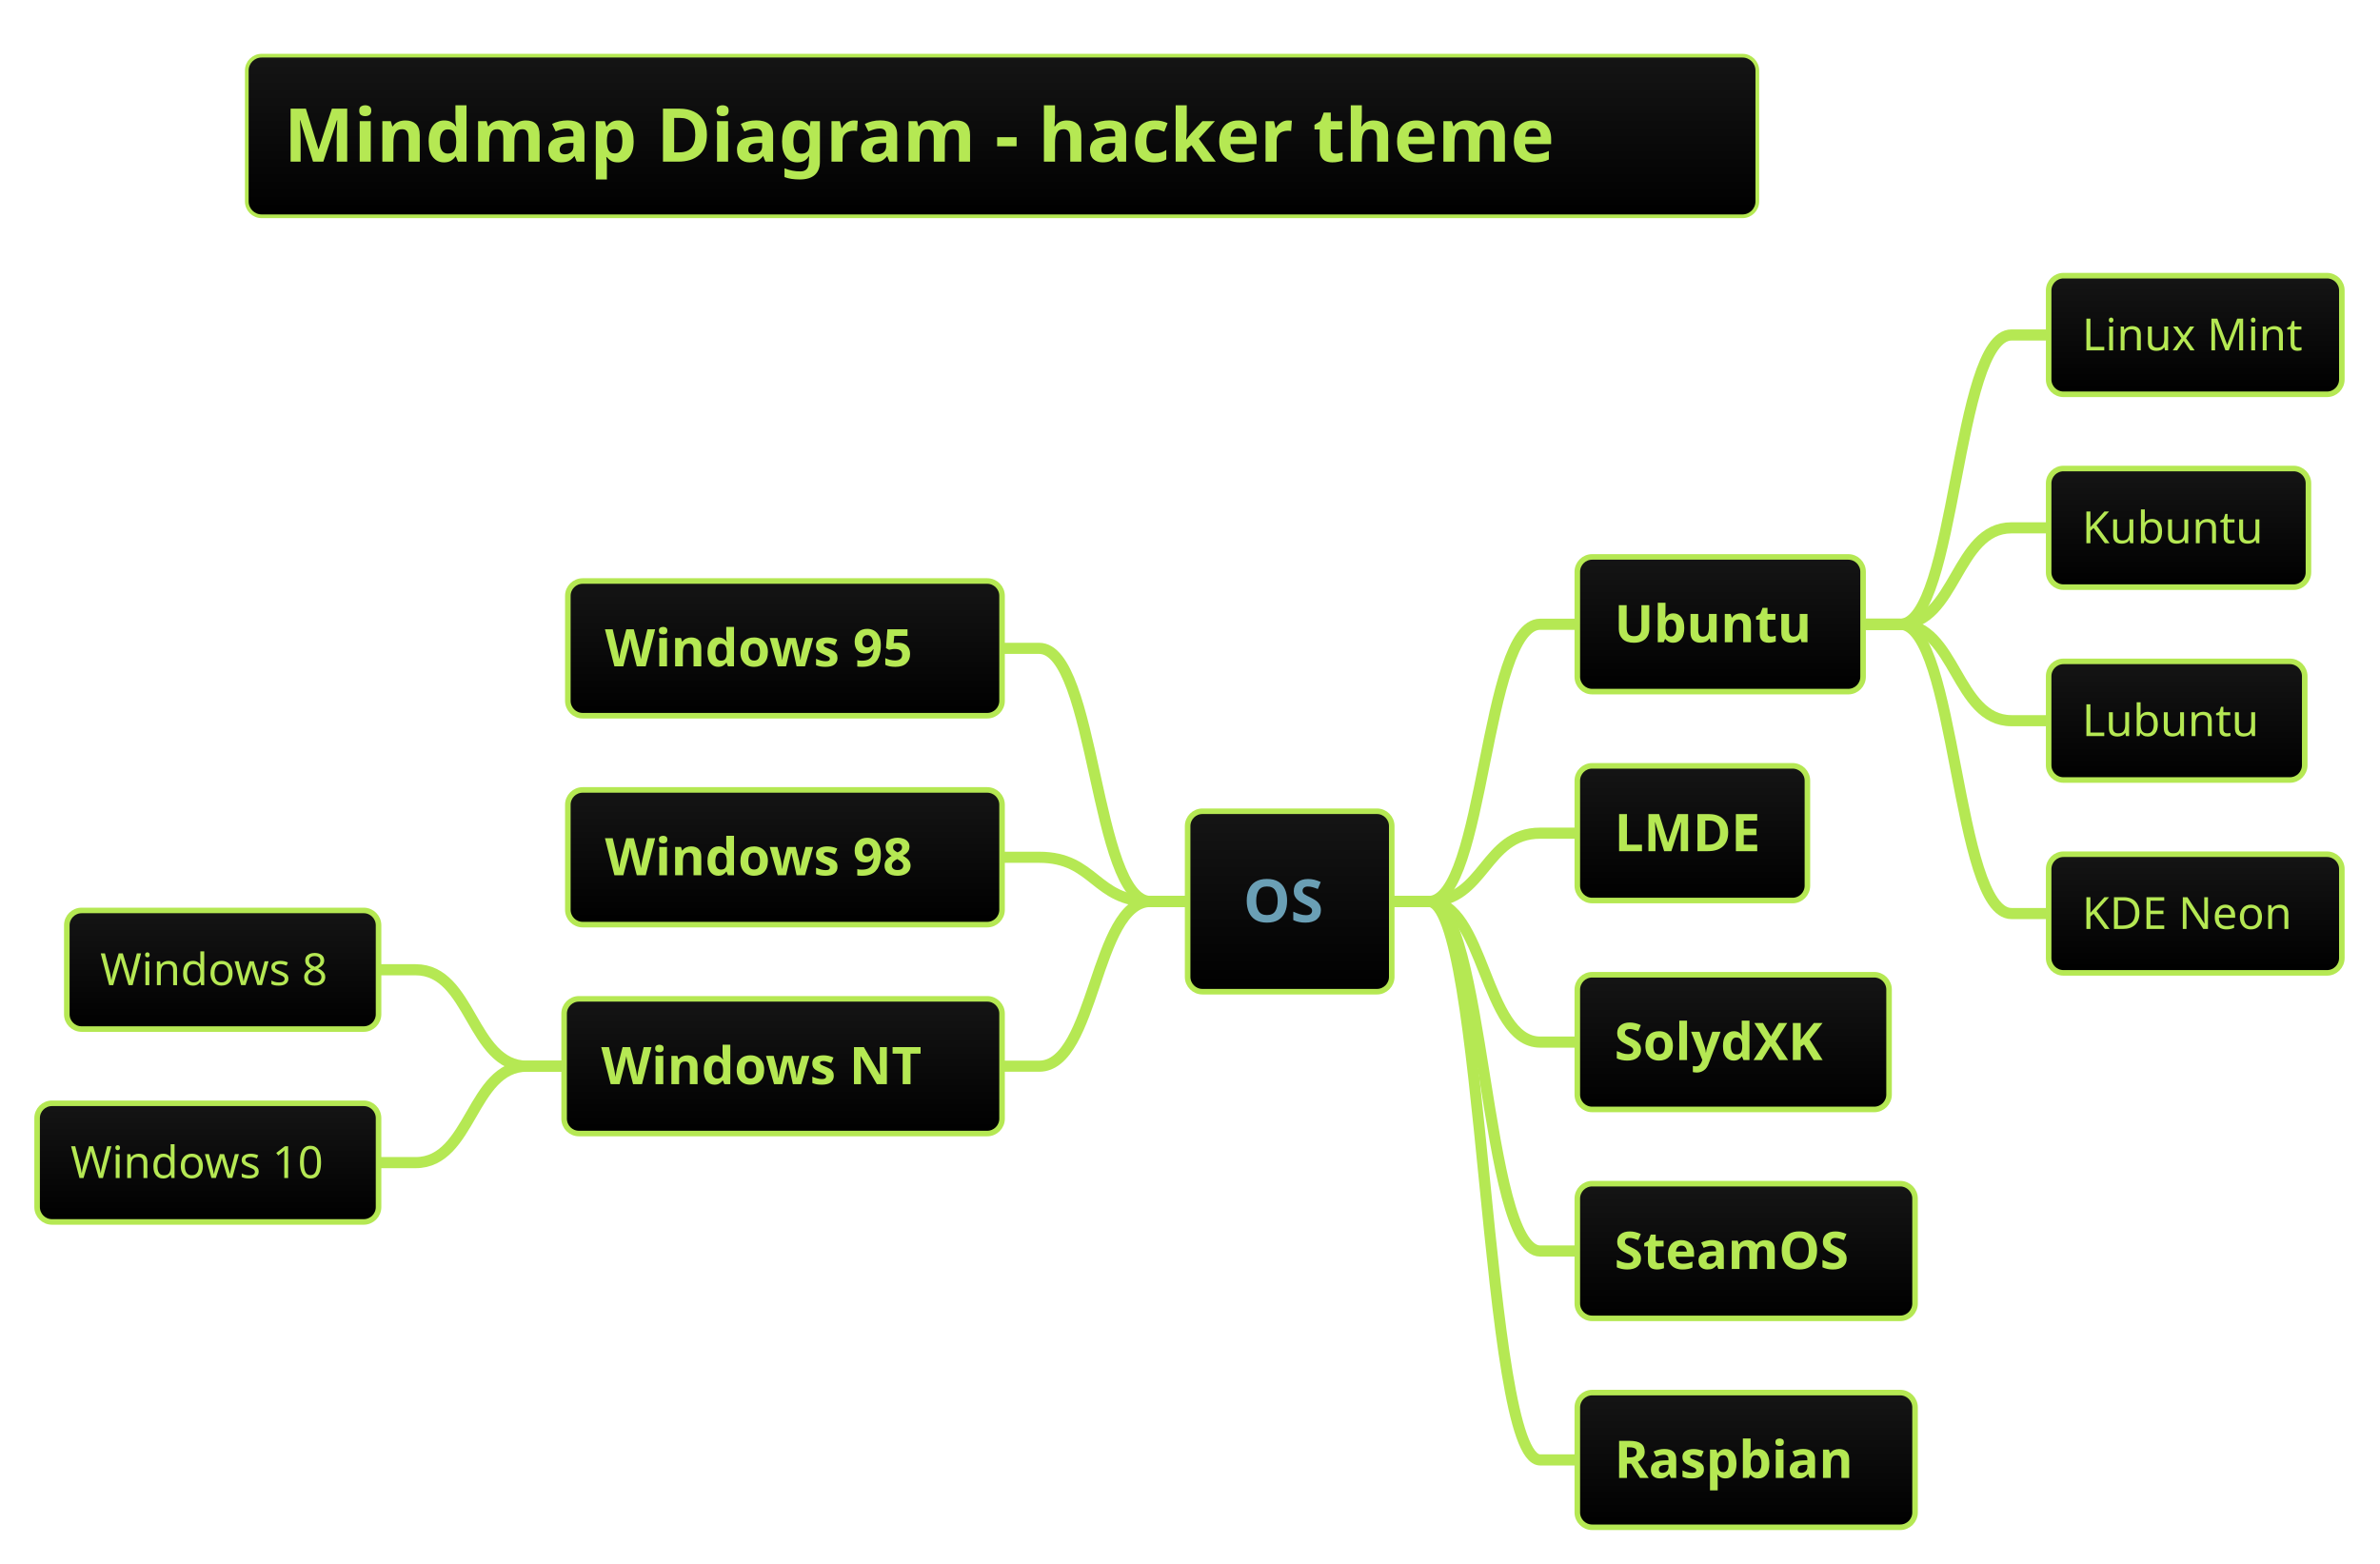
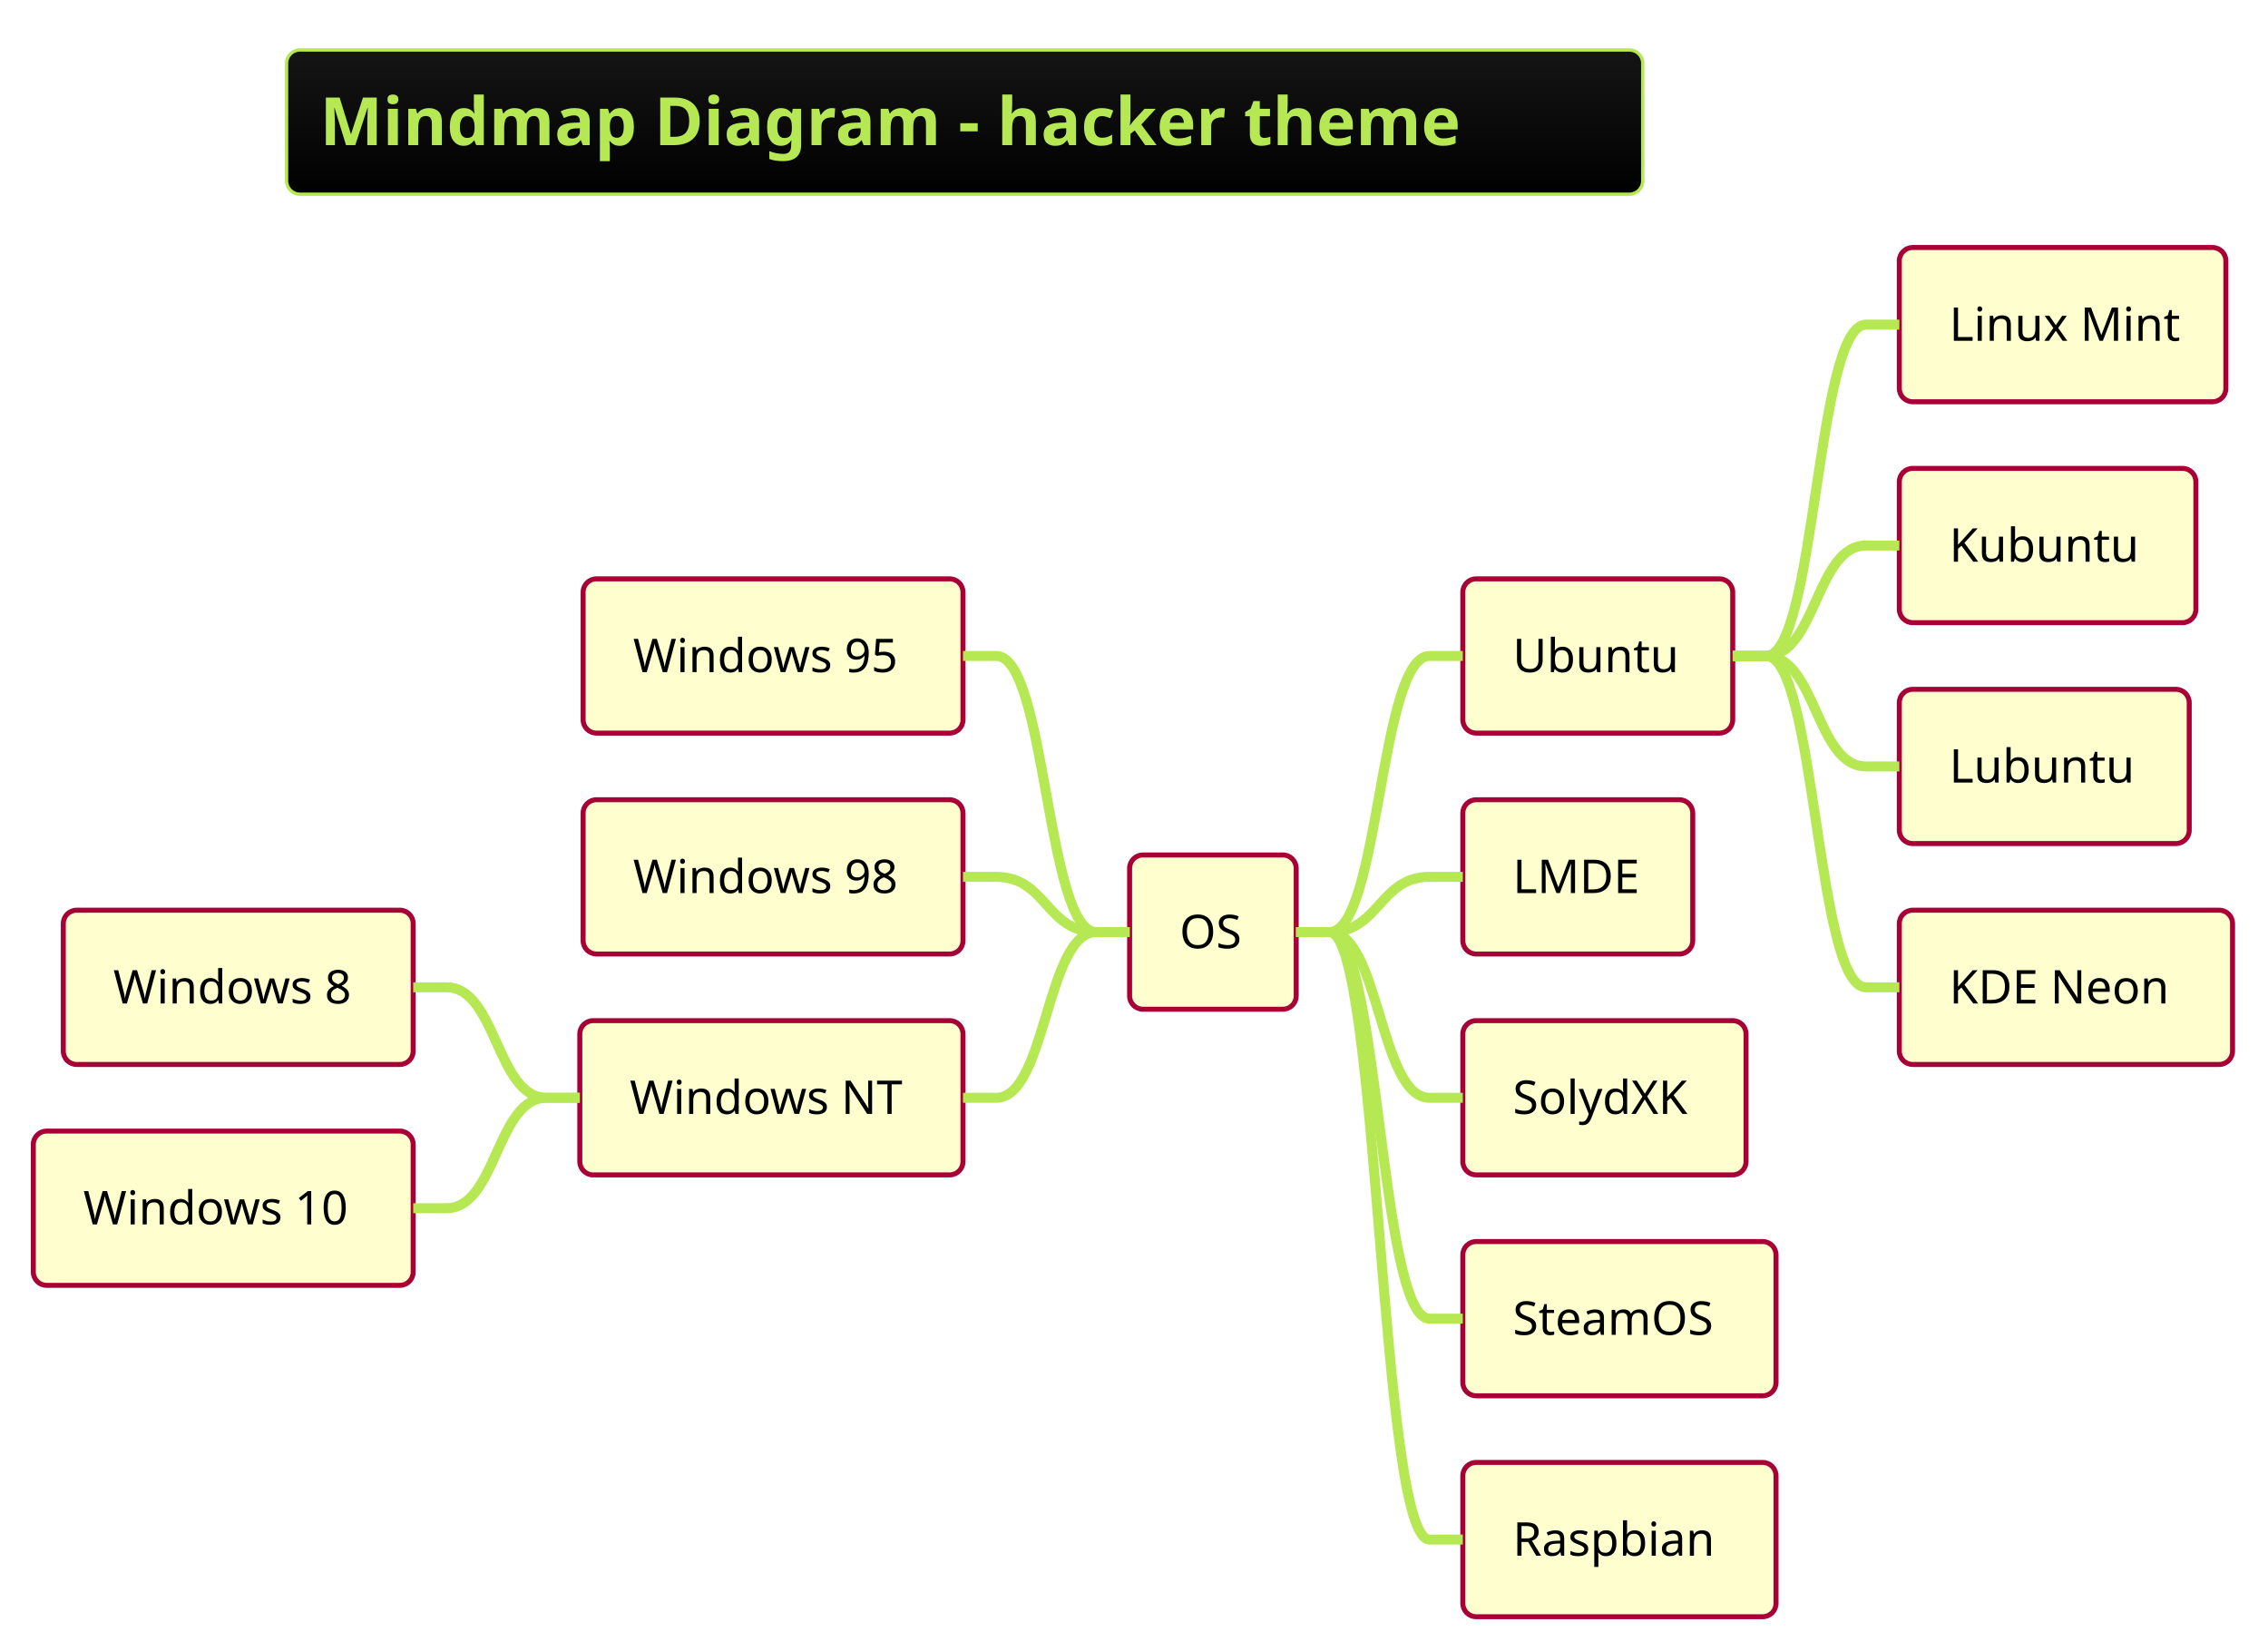
- <svg xmlns="http://www.w3.org/2000/svg" contentScriptType="application/ecmascript" contentStyleType="text/css" height="439.583px" preserveAspectRatio="none" style="width:668px;height:439px;" version="1.1" viewBox="0 0 668 439" width="668.75px" zoomAndPan="magnify">
+ <svg xmlns="http://www.w3.org/2000/svg" contentScriptType="application/ecmascript" contentStyleType="text/css" height="516.667px" preserveAspectRatio="none" style="width:709px;height:516px;" version="1.1" viewBox="0 0 709 516" width="709.375px" zoomAndPan="magnify">
  <defs>
-     <linearGradient id="g1c7sgd6bpoh8h0" x1="50%" x2="50%" y1="0%" y2="100%">
+     <linearGradient id="g1c8jyidgbe72w0" x1="50%" x2="50%" y1="0%" y2="100%">
      <stop offset="0%" stop-color="#151515" />
      <stop offset="100%" stop-color="#000000" />
    </linearGradient>
  </defs>
  <g>
-     <rect fill="url(#g1c7sgd6bpoh8h0)" height="45.085" rx="4.167" ry="4.167" style="stroke: #B5E853; stroke-width: 1.042;" width="423.958" x="69.271" y="15.625" />
-     <text fill="#B5E853" font-family="&quot;Verdana&quot;" font-size="20.833" font-weight="bold" lengthAdjust="spacingAndGlyphs" textLength="403.125" x="79.688" y="45.38">Mindmap Diagram - hacker theme</text>
-     <rect fill="url(#g1c7sgd6bpoh8h0)" height="50.651" rx="4.167" ry="4.167" style="stroke: #B5E853; stroke-width: 1.562;" width="57.292" x="333.333" y="227.714" />
-     <text fill="#6A9FB5" font-family="&quot;Verdana&quot;" font-size="16.667" font-weight="bold" lengthAdjust="spacingAndGlyphs" textLength="26.042" x="348.958" y="258.809">OS</text>
-     <rect fill="url(#g1c7sgd6bpoh8h0)" height="37.809" rx="4.167" ry="4.167" style="stroke: #B5E853; stroke-width: 1.562;" width="80.208" x="442.708" y="156.323" />
-     <text fill="#B5E853" font-family="&quot;Verdana&quot;" font-size="14.583" font-weight="bold" lengthAdjust="spacingAndGlyphs" textLength="59.375" x="453.125" y="180.276">Ubuntu</text>
-     <rect fill="url(#g1c7sgd6bpoh8h0)" height="33.301" rx="4.167" ry="4.167" style="stroke: #B5E853; stroke-width: 1.562;" width="82.292" x="575" y="77.376" />
-     <text fill="#B5E853" font-family="&quot;Verdana&quot;" font-size="12.5" lengthAdjust="spacingAndGlyphs" textLength="63.542" x="584.375" y="98.354">Linux Mint</text>
-     <path d="M522.917,175.228 L533.333,175.228 C548.958,175.228 548.958,94.027 564.583,94.027 L575,94.027 " fill="none" style="stroke: #B5E853; stroke-width: 3.125;" />
-     <rect fill="url(#g1c7sgd6bpoh8h0)" height="33.301" rx="4.167" ry="4.167" style="stroke: #B5E853; stroke-width: 1.562;" width="72.917" x="575" y="131.51" />
-     <text fill="#B5E853" font-family="&quot;Verdana&quot;" font-size="12.5" lengthAdjust="spacingAndGlyphs" textLength="54.167" x="584.375" y="152.488">Kubuntu</text>
-     <path d="M522.917,175.228 L533.333,175.228 C548.958,175.228 548.958,148.161 564.583,148.161 L575,148.161 " fill="none" style="stroke: #B5E853; stroke-width: 3.125;" />
-     <rect fill="url(#g1c7sgd6bpoh8h0)" height="33.301" rx="4.167" ry="4.167" style="stroke: #B5E853; stroke-width: 1.562;" width="71.875" x="575" y="185.644" />
-     <text fill="#B5E853" font-family="&quot;Verdana&quot;" font-size="12.5" lengthAdjust="spacingAndGlyphs" textLength="53.125" x="584.375" y="206.622">Lubuntu</text>
-     <path d="M522.917,175.228 L533.333,175.228 C548.958,175.228 548.958,202.295 564.583,202.295 L575,202.295 " fill="none" style="stroke: #B5E853; stroke-width: 3.125;" />
-     <rect fill="url(#g1c7sgd6bpoh8h0)" height="33.301" rx="4.167" ry="4.167" style="stroke: #B5E853; stroke-width: 1.562;" width="82.292" x="575" y="239.779" />
-     <text fill="#B5E853" font-family="&quot;Verdana&quot;" font-size="12.5" lengthAdjust="spacingAndGlyphs" textLength="63.542" x="584.375" y="260.756">KDE Neon</text>
-     <path d="M522.917,175.228 L533.333,175.228 C548.958,175.228 548.958,256.429 564.583,256.429 L575,256.429 " fill="none" style="stroke: #B5E853; stroke-width: 3.125;" />
-     <path d="M390.625,253.04 L401.042,253.04 C416.667,253.04 416.667,175.228 432.292,175.228 L442.708,175.228 " fill="none" style="stroke: #B5E853; stroke-width: 3.125;" />
-     <rect fill="url(#g1c7sgd6bpoh8h0)" height="37.809" rx="4.167" ry="4.167" style="stroke: #B5E853; stroke-width: 1.562;" width="64.583" x="442.708" y="214.966" />
-     <text fill="#B5E853" font-family="&quot;Verdana&quot;" font-size="14.583" font-weight="bold" lengthAdjust="spacingAndGlyphs" textLength="43.75" x="453.125" y="238.919">LMDE</text>
-     <path d="M390.625,253.04 L401.042,253.04 C416.667,253.04 416.667,233.87 432.292,233.87 L442.708,233.87 " fill="none" style="stroke: #B5E853; stroke-width: 3.125;" />
-     <rect fill="url(#g1c7sgd6bpoh8h0)" height="37.809" rx="4.167" ry="4.167" style="stroke: #B5E853; stroke-width: 1.562;" width="87.5" x="442.708" y="273.608" />
-     <text fill="#B5E853" font-family="&quot;Verdana&quot;" font-size="14.583" font-weight="bold" lengthAdjust="spacingAndGlyphs" textLength="66.667" x="453.125" y="297.562">SolydXK</text>
-     <path d="M390.625,253.04 L401.042,253.04 C416.667,253.04 416.667,292.513 432.292,292.513 L442.708,292.513 " fill="none" style="stroke: #B5E853; stroke-width: 3.125;" />
-     <rect fill="url(#g1c7sgd6bpoh8h0)" height="37.809" rx="4.167" ry="4.167" style="stroke: #B5E853; stroke-width: 1.562;" width="94.792" x="442.708" y="332.251" />
-     <text fill="#B5E853" font-family="&quot;Verdana&quot;" font-size="14.583" font-weight="bold" lengthAdjust="spacingAndGlyphs" textLength="73.958" x="453.125" y="356.204">SteamOS</text>
-     <path d="M390.625,253.04 L401.042,253.04 C416.667,253.04 416.667,351.156 432.292,351.156 L442.708,351.156 " fill="none" style="stroke: #B5E853; stroke-width: 3.125;" />
-     <rect fill="url(#g1c7sgd6bpoh8h0)" height="37.809" rx="4.167" ry="4.167" style="stroke: #B5E853; stroke-width: 1.562;" width="94.792" x="442.708" y="390.894" />
-     <text fill="#B5E853" font-family="&quot;Verdana&quot;" font-size="14.583" font-weight="bold" lengthAdjust="spacingAndGlyphs" textLength="73.958" x="453.125" y="414.847">Raspbian</text>
-     <path d="M390.625,253.04 L401.042,253.04 C416.667,253.04 416.667,409.798 432.292,409.798 L442.708,409.798 " fill="none" style="stroke: #B5E853; stroke-width: 3.125;" />
-     <rect fill="url(#g1c7sgd6bpoh8h0)" height="37.809" rx="4.167" ry="4.167" style="stroke: #B5E853; stroke-width: 1.562;" width="121.875" x="159.375" y="163.086" />
-     <text fill="#B5E853" font-family="&quot;Verdana&quot;" font-size="14.583" font-weight="bold" lengthAdjust="spacingAndGlyphs" textLength="101.042" x="169.792" y="187.039">Windows 95</text>
-     <path d="M333.333,253.04 L322.917,253.04 C307.292,253.04 307.292,181.991 291.667,181.991 L281.25,181.991 " fill="none" style="stroke: #B5E853; stroke-width: 3.125;" />
-     <rect fill="url(#g1c7sgd6bpoh8h0)" height="37.809" rx="4.167" ry="4.167" style="stroke: #B5E853; stroke-width: 1.562;" width="121.875" x="159.375" y="221.728" />
-     <text fill="#B5E853" font-family="&quot;Verdana&quot;" font-size="14.583" font-weight="bold" lengthAdjust="spacingAndGlyphs" textLength="101.042" x="169.792" y="245.682">Windows 98</text>
-     <path d="M333.333,253.04 L322.917,253.04 C307.292,253.04 307.292,240.633 291.667,240.633 L281.25,240.633 " fill="none" style="stroke: #B5E853; stroke-width: 3.125;" />
-     <rect fill="url(#g1c7sgd6bpoh8h0)" height="37.809" rx="4.167" ry="4.167" style="stroke: #B5E853; stroke-width: 1.562;" width="122.917" x="158.333" y="280.371" />
-     <text fill="#B5E853" font-family="&quot;Verdana&quot;" font-size="14.583" font-weight="bold" lengthAdjust="spacingAndGlyphs" textLength="102.083" x="168.75" y="304.324">Windows NT</text>
-     <rect fill="url(#g1c7sgd6bpoh8h0)" height="33.301" rx="4.167" ry="4.167" style="stroke: #B5E853; stroke-width: 1.562;" width="87.5" x="18.75" y="255.558" />
-     <text fill="#B5E853" font-family="&quot;Verdana&quot;" font-size="12.5" lengthAdjust="spacingAndGlyphs" textLength="68.75" x="28.125" y="276.536">Windows 8</text>
-     <path d="M158.333,299.276 L147.917,299.276 C132.292,299.276 132.292,272.209 116.667,272.209 L106.25,272.209 " fill="none" style="stroke: #B5E853; stroke-width: 3.125;" />
-     <rect fill="url(#g1c7sgd6bpoh8h0)" height="33.301" rx="4.167" ry="4.167" style="stroke: #B5E853; stroke-width: 1.562;" width="95.833" x="10.417" y="309.692" />
-     <text fill="#B5E853" font-family="&quot;Verdana&quot;" font-size="12.5" lengthAdjust="spacingAndGlyphs" textLength="77.083" x="19.792" y="330.67">Windows 10</text>
-     <path d="M158.333,299.276 L147.917,299.276 C132.292,299.276 132.292,326.343 116.667,326.343 L106.25,326.343 " fill="none" style="stroke: #B5E853; stroke-width: 3.125;" />
-     <path d="M333.333,253.04 L322.917,253.04 C307.292,253.04 307.292,299.276 291.667,299.276 L281.25,299.276 " fill="none" style="stroke: #B5E853; stroke-width: 3.125;" />
+     <rect fill="url(#g1c8jyidgbe72w0)" height="45.085" rx="4.167" ry="4.167" style="stroke: #B5E853; stroke-width: 1.042;" width="423.958" x="89.583" y="15.625" />
+     <text fill="#B5E853" font-family="&quot;Verdana&quot;" font-size="20.833" font-weight="bold" lengthAdjust="spacingAndGlyphs" textLength="403.125" x="100" y="45.38">Mindmap Diagram - hacker theme</text>
+     <rect fill="#FEFECE" height="48.226" rx="4.167" ry="4.167" style="stroke: #A80036; stroke-width: 1.562;" width="52.083" x="353.125" y="267.289" />
+     <text fill="#000000" font-family="&quot;Verdana&quot;" font-size="14.583" lengthAdjust="spacingAndGlyphs" textLength="20.833" x="368.75" y="296.451">OS</text>
+     <rect fill="#FEFECE" height="48.226" rx="4.167" ry="4.167" style="stroke: #A80036; stroke-width: 1.562;" width="84.375" x="457.292" y="180.965" />
+     <text fill="#000000" font-family="&quot;Verdana&quot;" font-size="14.583" lengthAdjust="spacingAndGlyphs" textLength="53.125" x="472.917" y="210.127">Ubuntu</text>
+     <rect fill="#FEFECE" height="48.226" rx="4.167" ry="4.167" style="stroke: #A80036; stroke-width: 1.562;" width="102.083" x="593.75" y="77.376" />
+     <text fill="#000000" font-family="&quot;Verdana&quot;" font-size="14.583" lengthAdjust="spacingAndGlyphs" textLength="70.833" x="609.375" y="106.538">Linux Mint</text>
+     <path d="M541.667,205.078 L552.083,205.078 C567.708,205.078 567.708,101.489 583.333,101.489 L593.75,101.489 " fill="none" style="stroke: #B5E853; stroke-width: 3.125;" />
+     <rect fill="#FEFECE" height="48.226" rx="4.167" ry="4.167" style="stroke: #A80036; stroke-width: 1.562;" width="92.708" x="593.75" y="146.435" />
+     <text fill="#000000" font-family="&quot;Verdana&quot;" font-size="14.583" lengthAdjust="spacingAndGlyphs" textLength="61.458" x="609.375" y="175.597">Kubuntu</text>
+     <path d="M541.667,205.078 L552.083,205.078 C567.708,205.078 567.708,170.548 583.333,170.548 L593.75,170.548 " fill="none" style="stroke: #B5E853; stroke-width: 3.125;" />
+     <rect fill="#FEFECE" height="48.226" rx="4.167" ry="4.167" style="stroke: #A80036; stroke-width: 1.562;" width="90.625" x="593.75" y="215.495" />
+     <text fill="#000000" font-family="&quot;Verdana&quot;" font-size="14.583" lengthAdjust="spacingAndGlyphs" textLength="59.375" x="609.375" y="244.656">Lubuntu</text>
+     <path d="M541.667,205.078 L552.083,205.078 C567.708,205.078 567.708,239.608 583.333,239.608 L593.75,239.608 " fill="none" style="stroke: #B5E853; stroke-width: 3.125;" />
+     <rect fill="#FEFECE" height="48.226" rx="4.167" ry="4.167" style="stroke: #A80036; stroke-width: 1.562;" width="104.167" x="593.75" y="284.554" />
+     <text fill="#000000" font-family="&quot;Verdana&quot;" font-size="14.583" lengthAdjust="spacingAndGlyphs" textLength="72.917" x="609.375" y="313.716">KDE Neon</text>
+     <path d="M541.667,205.078 L552.083,205.078 C567.708,205.078 567.708,308.667 583.333,308.667 L593.75,308.667 " fill="none" style="stroke: #B5E853; stroke-width: 3.125;" />
+     <path d="M405.208,291.402 L415.625,291.402 C431.25,291.402 431.25,205.078 446.875,205.078 L457.292,205.078 " fill="none" style="stroke: #B5E853; stroke-width: 3.125;" />
+     <rect fill="#FEFECE" height="48.226" rx="4.167" ry="4.167" style="stroke: #A80036; stroke-width: 1.562;" width="71.875" x="457.292" y="250.024" />
+     <text fill="#000000" font-family="&quot;Verdana&quot;" font-size="14.583" lengthAdjust="spacingAndGlyphs" textLength="40.625" x="472.917" y="279.186">LMDE</text>
+     <path d="M405.208,291.402 L415.625,291.402 C431.25,291.402 431.25,274.137 446.875,274.137 L457.292,274.137 " fill="none" style="stroke: #B5E853; stroke-width: 3.125;" />
+     <rect fill="#FEFECE" height="48.226" rx="4.167" ry="4.167" style="stroke: #A80036; stroke-width: 1.562;" width="88.542" x="457.292" y="319.084" />
+     <text fill="#000000" font-family="&quot;Verdana&quot;" font-size="14.583" lengthAdjust="spacingAndGlyphs" textLength="57.292" x="472.917" y="348.245">SolydXK</text>
+     <path d="M405.208,291.402 L415.625,291.402 C431.25,291.402 431.25,343.197 446.875,343.197 L457.292,343.197 " fill="none" style="stroke: #B5E853; stroke-width: 3.125;" />
+     <rect fill="#FEFECE" height="48.226" rx="4.167" ry="4.167" style="stroke: #A80036; stroke-width: 1.562;" width="97.917" x="457.292" y="388.143" />
+     <text fill="#000000" font-family="&quot;Verdana&quot;" font-size="14.583" lengthAdjust="spacingAndGlyphs" textLength="66.667" x="472.917" y="417.305">SteamOS</text>
+     <path d="M405.208,291.402 L415.625,291.402 C431.25,291.402 431.25,412.256 446.875,412.256 L457.292,412.256 " fill="none" style="stroke: #B5E853; stroke-width: 3.125;" />
+     <rect fill="#FEFECE" height="48.226" rx="4.167" ry="4.167" style="stroke: #A80036; stroke-width: 1.562;" width="97.917" x="457.292" y="457.202" />
+     <text fill="#000000" font-family="&quot;Verdana&quot;" font-size="14.583" lengthAdjust="spacingAndGlyphs" textLength="66.667" x="472.917" y="486.364">Raspbian</text>
+     <path d="M405.208,291.402 L415.625,291.402 C431.25,291.402 431.25,481.315 446.875,481.315 L457.292,481.315 " fill="none" style="stroke: #B5E853; stroke-width: 3.125;" />
+     <rect fill="#FEFECE" height="48.226" rx="4.167" ry="4.167" style="stroke: #A80036; stroke-width: 1.562;" width="118.75" x="182.292" y="180.965" />
+     <text fill="#000000" font-family="&quot;Verdana&quot;" font-size="14.583" lengthAdjust="spacingAndGlyphs" textLength="87.5" x="197.917" y="210.127">Windows 95</text>
+     <path d="M353.125,291.402 L342.708,291.402 C327.083,291.402 327.083,205.078 311.458,205.078 L301.042,205.078 " fill="none" style="stroke: #B5E853; stroke-width: 3.125;" />
+     <rect fill="#FEFECE" height="48.226" rx="4.167" ry="4.167" style="stroke: #A80036; stroke-width: 1.562;" width="118.75" x="182.292" y="250.024" />
+     <text fill="#000000" font-family="&quot;Verdana&quot;" font-size="14.583" lengthAdjust="spacingAndGlyphs" textLength="87.5" x="197.917" y="279.186">Windows 98</text>
+     <path d="M353.125,291.402 L342.708,291.402 C327.083,291.402 327.083,274.137 311.458,274.137 L301.042,274.137 " fill="none" style="stroke: #B5E853; stroke-width: 3.125;" />
+     <rect fill="#FEFECE" height="48.226" rx="4.167" ry="4.167" style="stroke: #A80036; stroke-width: 1.562;" width="119.792" x="181.25" y="319.084" />
+     <text fill="#000000" font-family="&quot;Verdana&quot;" font-size="14.583" lengthAdjust="spacingAndGlyphs" textLength="88.542" x="196.875" y="348.245">Windows NT</text>
+     <rect fill="#FEFECE" height="48.226" rx="4.167" ry="4.167" style="stroke: #A80036; stroke-width: 1.562;" width="109.375" x="19.792" y="284.554" />
+     <text fill="#000000" font-family="&quot;Verdana&quot;" font-size="14.583" lengthAdjust="spacingAndGlyphs" textLength="78.125" x="35.417" y="313.716">Windows 8</text>
+     <path d="M181.25,343.197 L170.833,343.197 C155.208,343.197 155.208,308.667 139.583,308.667 L129.167,308.667 " fill="none" style="stroke: #B5E853; stroke-width: 3.125;" />
+     <rect fill="#FEFECE" height="48.226" rx="4.167" ry="4.167" style="stroke: #A80036; stroke-width: 1.562;" width="118.75" x="10.417" y="353.613" />
+     <text fill="#000000" font-family="&quot;Verdana&quot;" font-size="14.583" lengthAdjust="spacingAndGlyphs" textLength="87.5" x="26.042" y="382.775">Windows 10</text>
+     <path d="M181.25,343.197 L170.833,343.197 C155.208,343.197 155.208,377.726 139.583,377.726 L129.167,377.726 " fill="none" style="stroke: #B5E853; stroke-width: 3.125;" />
+     <path d="M353.125,291.402 L342.708,291.402 C327.083,291.402 327.083,343.197 311.458,343.197 L301.042,343.197 " fill="none" style="stroke: #B5E853; stroke-width: 3.125;" />
  </g>
</svg>
